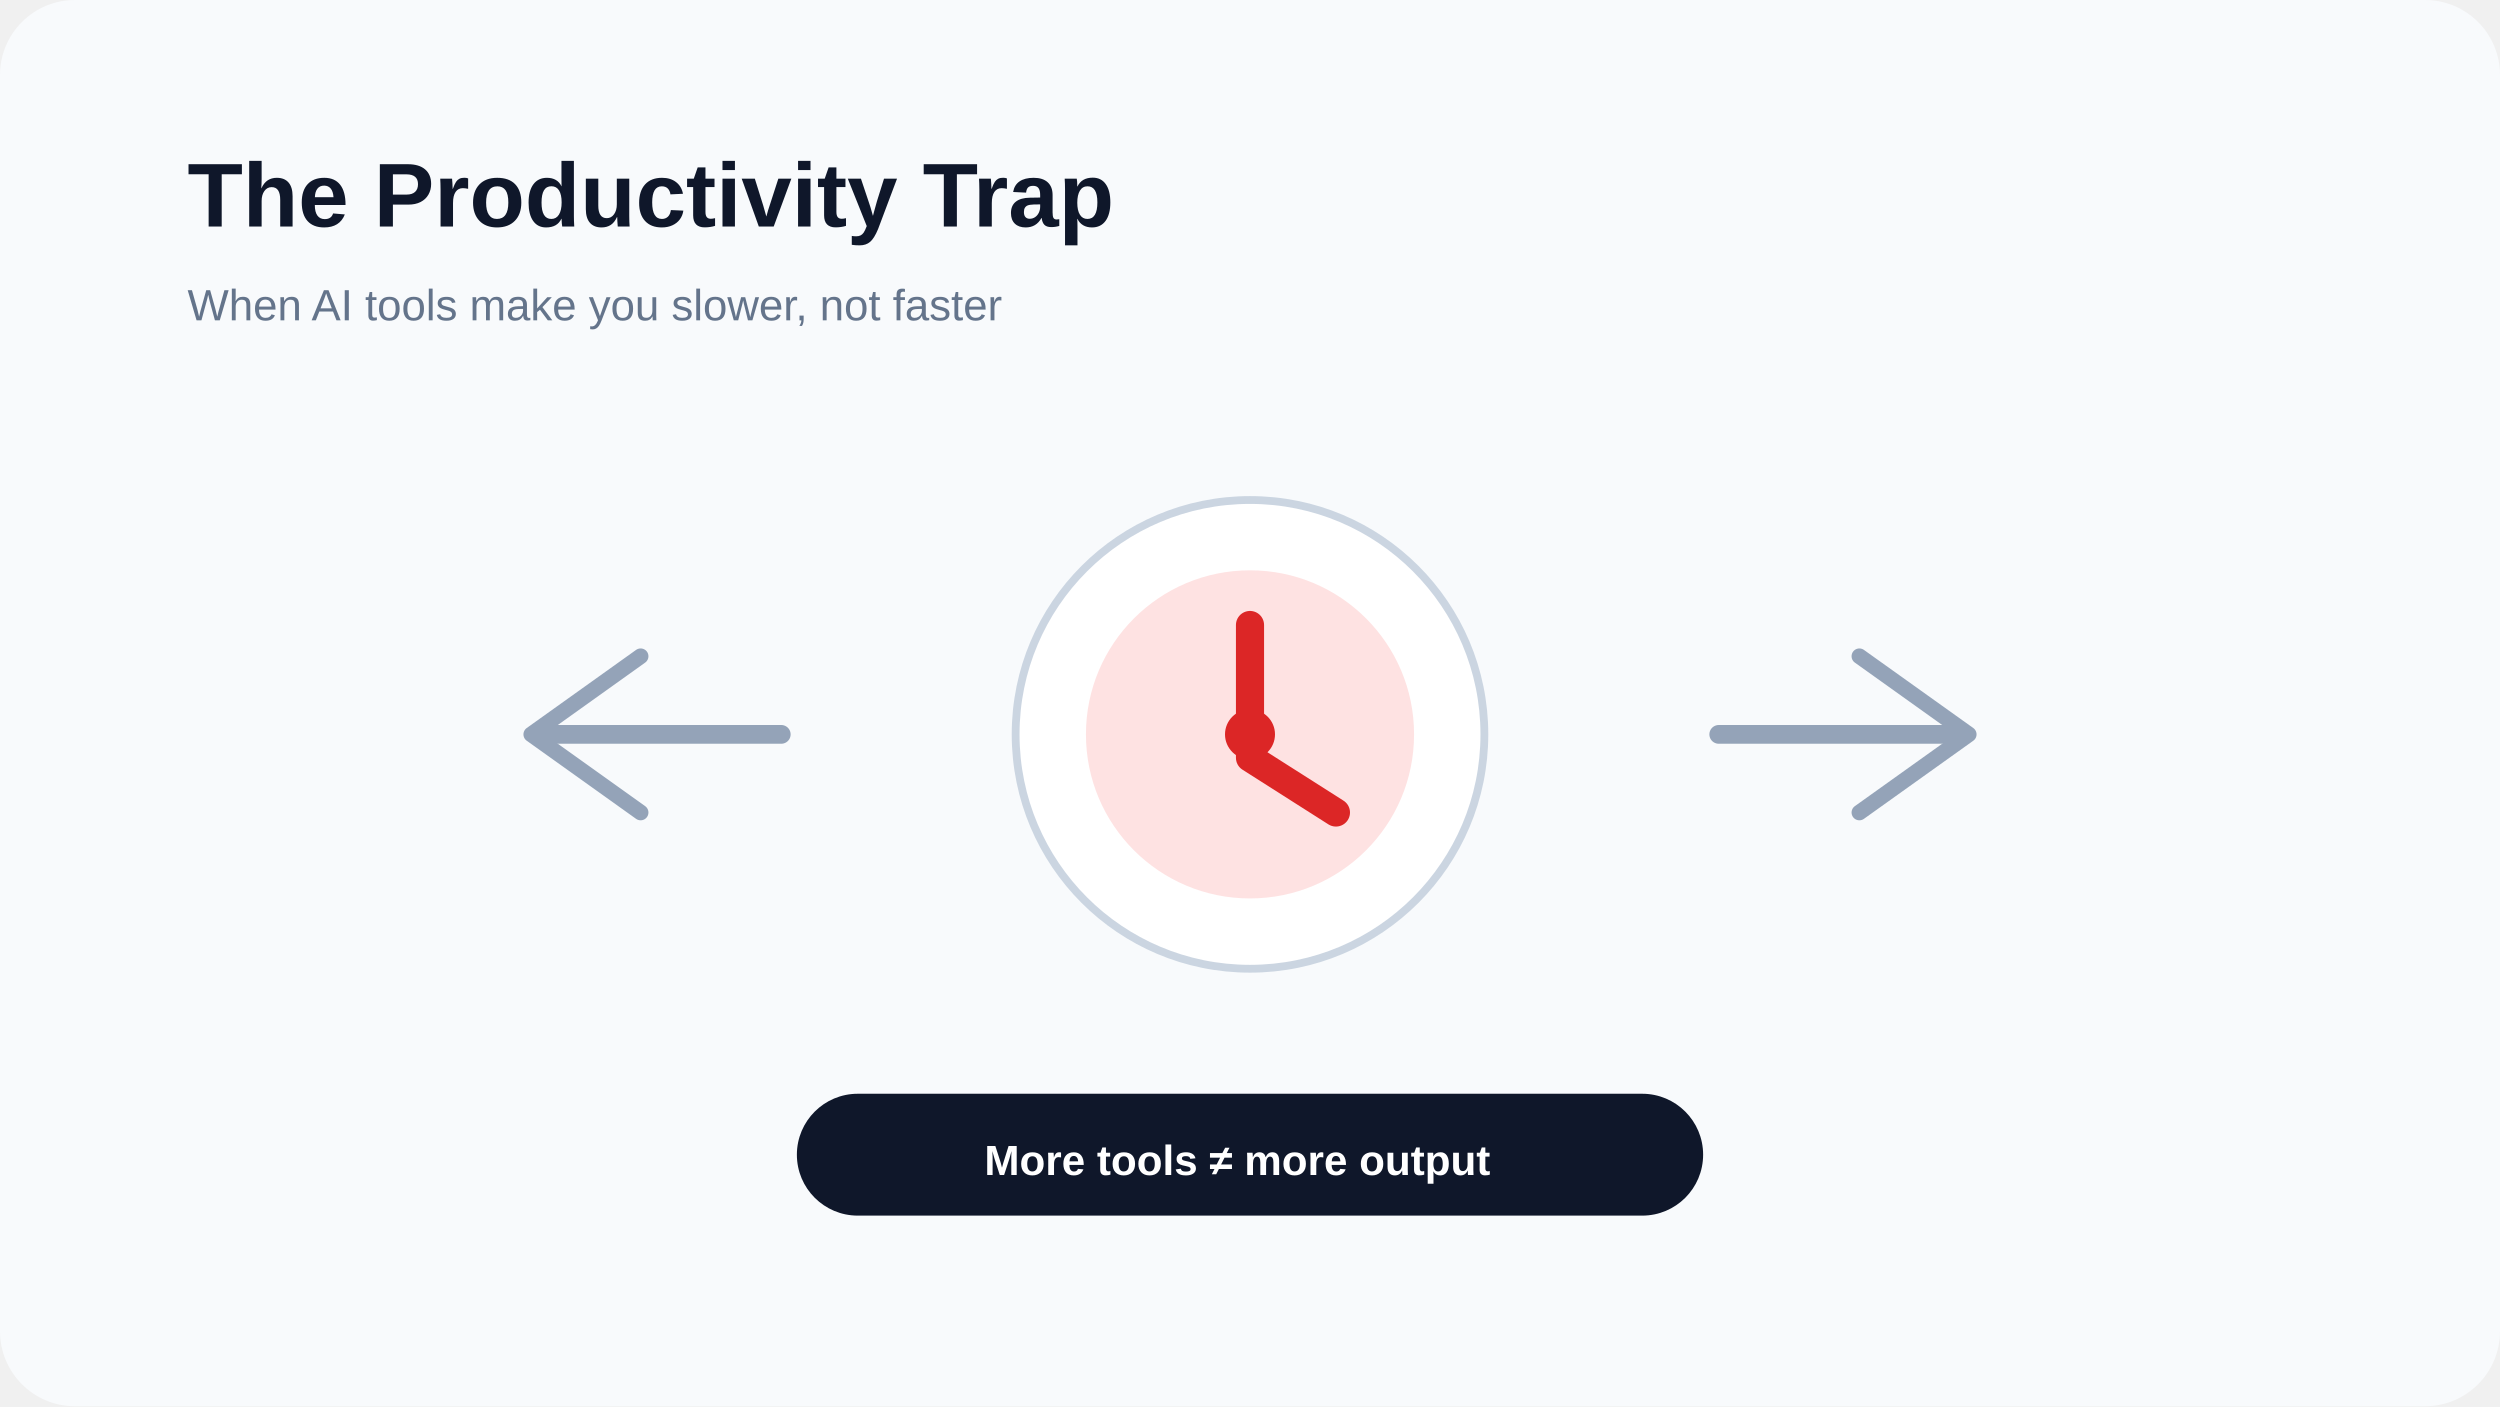
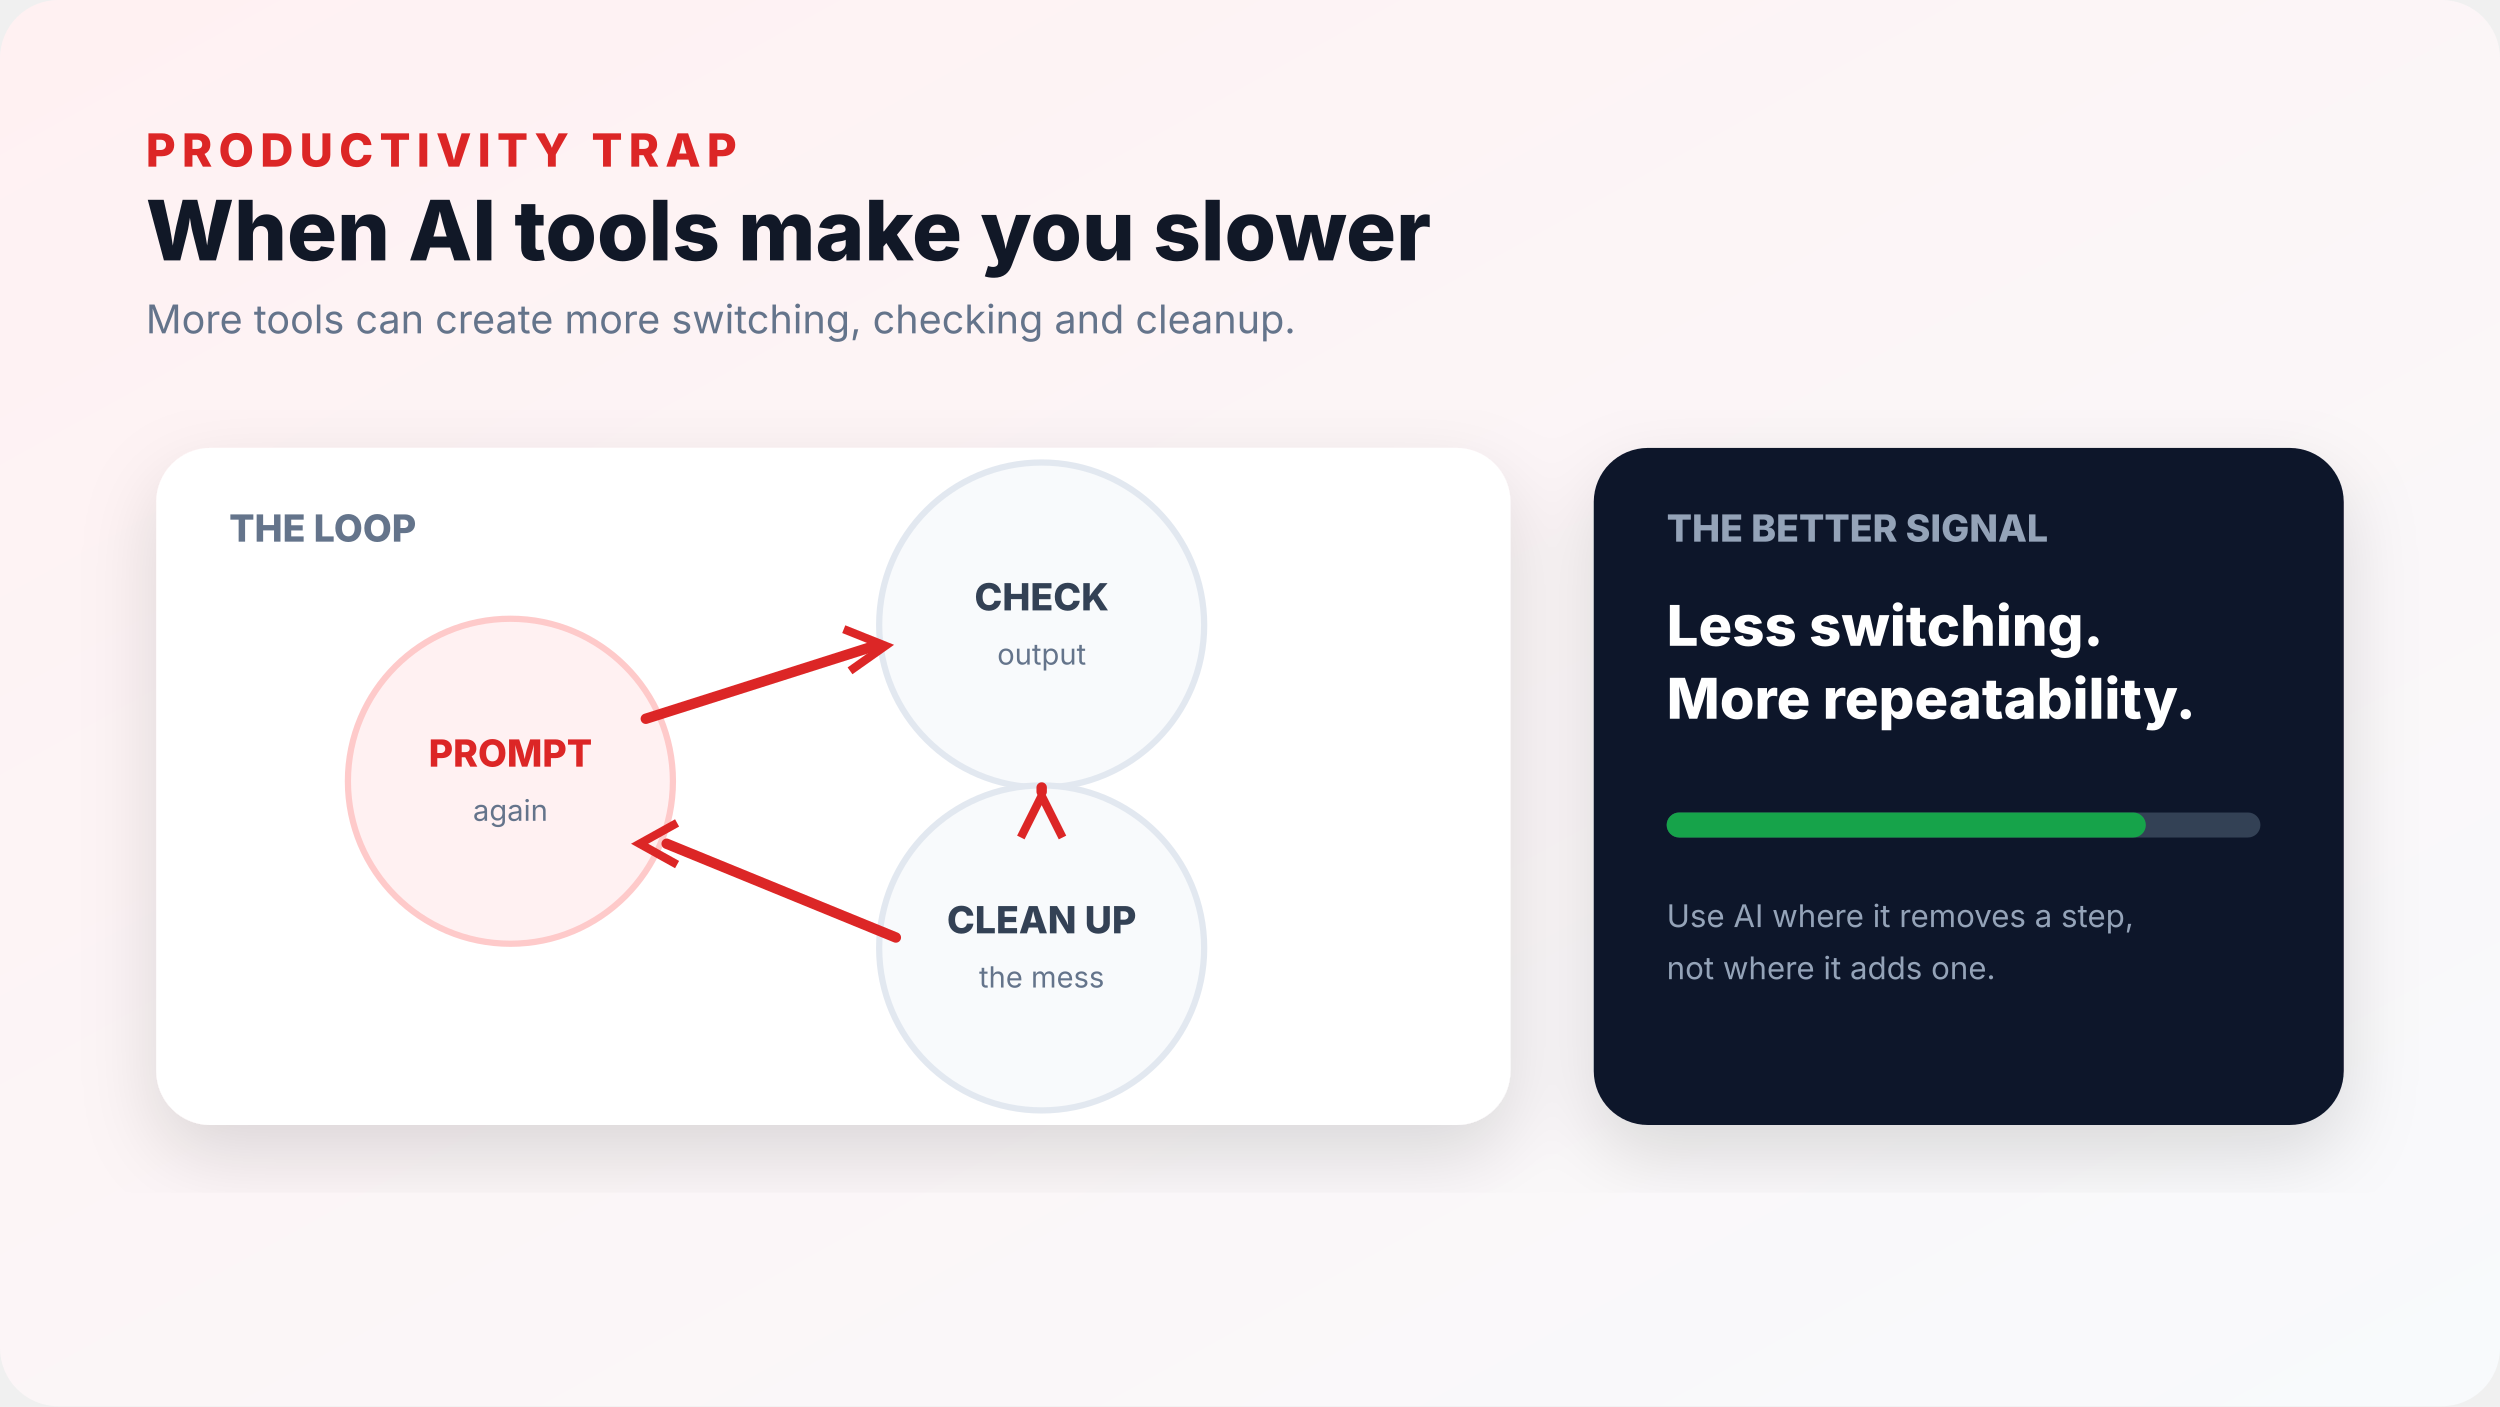
- <svg xmlns="http://www.w3.org/2000/svg" width="1600" height="900" viewBox="0 0 1600 900">
-   <rect width="1600" height="900" rx="48" fill="#f8fafc" />
-   <text x="120" y="145" font-family="Arial,sans-serif" font-size="58" font-weight="700" fill="#0f172a">The Productivity Trap</text>
-   <text x="120" y="205" font-family="Arial,sans-serif" font-size="28" fill="#64748b">When AI tools make you slower, not faster</text>
-   <circle cx="800" cy="470" r="150" fill="white" stroke="#cbd5e1" stroke-width="5" />
-   <circle cx="800" cy="470" r="105" fill="#fee2e2" />
-   <path d="M800 400v85l55 35" fill="none" stroke="#dc2626" stroke-width="18" stroke-linecap="round" stroke-linejoin="round" />
-   <circle cx="800" cy="470" r="16" fill="#dc2626" />
-   <path d="M500 470H350M1250 470h-150" stroke="#94a3b8" stroke-width="12" stroke-linecap="round" />
-   <path d="M410 420l-70 50 70 50M1190 420l70 50-70 50" fill="none" stroke="#94a3b8" stroke-width="10" stroke-linecap="round" stroke-linejoin="round" />
-   <rect x="510" y="700" width="580" height="78" rx="39" fill="#0f172a" />
-   <text x="630" y="752" font-family="Arial,sans-serif" font-size="27" font-weight="700" fill="white">More tools ≠ more output</text>
+ <svg xmlns="http://www.w3.org/2000/svg" viewBox="0 0 1200 675">
+   <defs>
+     <linearGradient id="b" x2="1" y2="1">
+       <stop stop-color="#fff1f2" />
+       <stop offset="1" stop-color="#f8fafc" />
+     </linearGradient>
+     <filter id="s">
+       <feDropShadow dx="0" dy="14" stdDeviation="18" flood-opacity=".13" />
+     </filter>
+   </defs>
+   <rect width="1200" height="675" rx="28" fill="url(#b)" />
+   <text x="70" y="80" font-family="Inter,Arial" font-size="22" font-weight="800" fill="#dc2626" letter-spacing="3">PRODUCTIVITY TRAP</text>
+   <text x="70" y="125" font-family="Inter,Arial" font-size="40" font-weight="800" fill="#111827">When AI tools make you slower</text>
+   <text x="70" y="160" font-family="Inter,Arial" font-size="19" fill="#64748b">More tools can create more switching, checking and cleanup.</text>
+   <g filter="url(#s)">
+     <rect x="75" y="215" width="650" height="325" rx="26" fill="#fff" />
+     <rect x="765" y="215" width="360" height="325" rx="26" fill="#0f172a" />
+   </g>
+   <text x="110" y="260" font-family="Inter,Arial" font-size="18" font-weight="800" fill="#64748b">THE LOOP</text>
+   <g font-family="Inter,Arial">
+     <circle cx="245" cy="375" r="78" fill="#fff1f2" stroke="#fecaca" stroke-width="3" />
+     <text x="245" y="368" text-anchor="middle" font-size="18" font-weight="800" fill="#dc2626">PROMPT</text>
+     <text x="245" y="394" text-anchor="middle" font-size="14" fill="#64748b">again</text>
+     <circle cx="500" cy="300" r="78" fill="#f8fafc" stroke="#e2e8f0" stroke-width="3" />
+     <text x="500" y="293" text-anchor="middle" font-size="18" font-weight="800" fill="#334155">CHECK</text>
+     <text x="500" y="319" text-anchor="middle" font-size="14" fill="#64748b">output</text>
+     <circle cx="500" cy="455" r="78" fill="#f8fafc" stroke="#e2e8f0" stroke-width="3" />
+     <text x="500" y="448" text-anchor="middle" font-size="18" font-weight="800" fill="#334155">CLEAN UP</text>
+     <text x="500" y="474" text-anchor="middle" font-size="14" fill="#64748b">the mess</text>
+     <path d="M310 345l110-35M500 380v-2M430 450l-110-45" stroke="#dc2626" stroke-width="5" stroke-linecap="round" />
+     <path d="M405 302l20 8-17 12M490 402l10-20 10 20M325 395l-18 10 18 10" fill="none" stroke="#dc2626" stroke-width="4" />
+   </g>
+   <text x="800" y="260" font-family="Inter,Arial" font-size="18" font-weight="800" fill="#94a3b8">THE BETTER SIGNAL</text>
+   <text x="800" y="310" font-family="Inter,Arial" font-size="27" font-weight="800" fill="#fff">Less switching.</text>
+   <text x="800" y="345" font-family="Inter,Arial" font-size="27" font-weight="800" fill="#fff">More repeatability.</text>
+   <rect x="800" y="390" width="285" height="12" rx="6" fill="#334155" />
+   <rect x="800" y="390" width="230" height="12" rx="6" fill="#16a34a" />
+   <text x="800" y="445" font-family="Inter,Arial" font-size="15" fill="#94a3b8">Use AI where it removes a step,</text>
+   <text x="800" y="470" font-family="Inter,Arial" font-size="15" fill="#94a3b8">not where it adds one.</text>
</svg>
